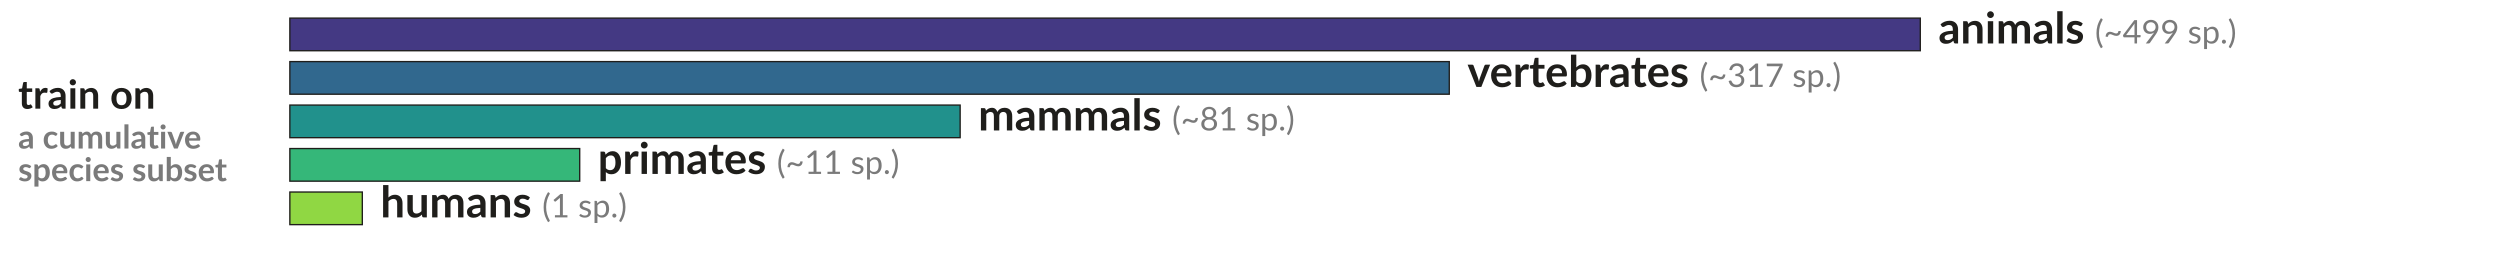
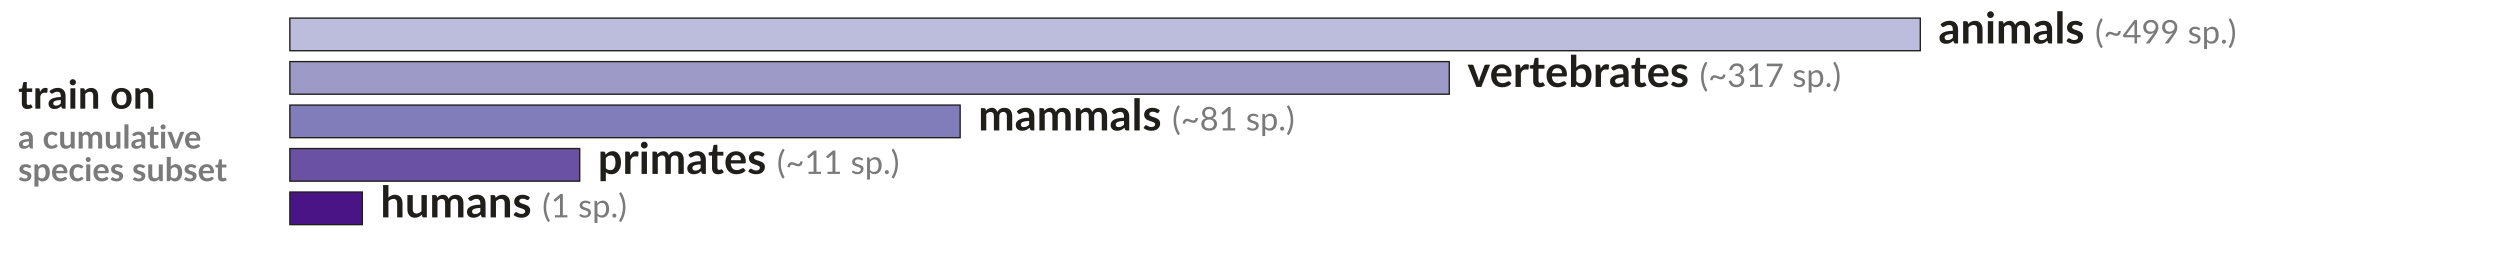
<svg xmlns="http://www.w3.org/2000/svg" viewBox="-100 -10 1380 140" preserveAspectRatio="xMidYMid meet">
  <defs>
    <style>
      .ink   { fill: #1f1e1b; }
      .muted { fill: #7a7a7a; }
      .label-bold { font-family: 'Lato', sans-serif; font-size: 22px; font-weight: 700; }
      .micro { font-family: 'Lato', sans-serif; font-size: 18px; }
      .span-label { font-family: 'Lato', sans-serif; font-size: 24px; font-weight: 700; }
    </style>
  </defs>
  <g stroke="#1f1e1b" stroke-width="0.75">
-     <rect x="60" y="0" width="900" height="18" fill="#443983" />
-     <rect x="60" y="24" width="640" height="18" fill="#31688e" />
-     <rect x="60" y="48" width="370" height="18" fill="#21918c" />
-     <rect x="60" y="72" width="160" height="18" fill="#35b779" />
-     <rect x="60" y="96" width="40" height="18" fill="#90d743" />
+     <rect x="60" y="0" width="900" height="18" fill="#bcbddc" />
+     <rect x="60" y="24" width="640" height="18" fill="#9e9ac8" />
+     <rect x="60" y="48" width="370" height="18" fill="#807dba" />
+     <rect x="60" y="72" width="160" height="18" fill="#6a51a3" />
+     <rect x="60" y="96" width="40" height="18" fill="#4a1486" />
  </g>
  <g>
    <text x="970" y="14" class="span-label ink">animals
      <tspan class="micro muted" font-weight="400"> (~499 sp.)</tspan>
    </text>
    <text x="710" y="38" class="span-label ink">vertebrates
      <tspan class="micro muted" font-weight="400"> (~317 sp.)</tspan>
    </text>
    <text x="440" y="62" class="span-label ink">mammals
      <tspan class="micro muted" font-weight="400"> (~81 sp.)</tspan>
    </text>
    <text x="230" y="86" class="span-label ink">primates
      <tspan class="micro muted" font-weight="400"> (~11 sp.)</tspan>
    </text>
    <text x="110" y="110" class="span-label ink">humans
      <tspan class="micro muted" font-weight="400"> (1 sp.)</tspan>
    </text>
  </g>
  <text class="label-bold ink" text-anchor="start">
    <tspan x="-90" y="50">train on</tspan>
    <tspan x="-90" y="72" class="micro muted">a cumulative</tspan>
    <tspan x="-90" y="90" class="micro muted">species subset</tspan>
  </text>
</svg>
